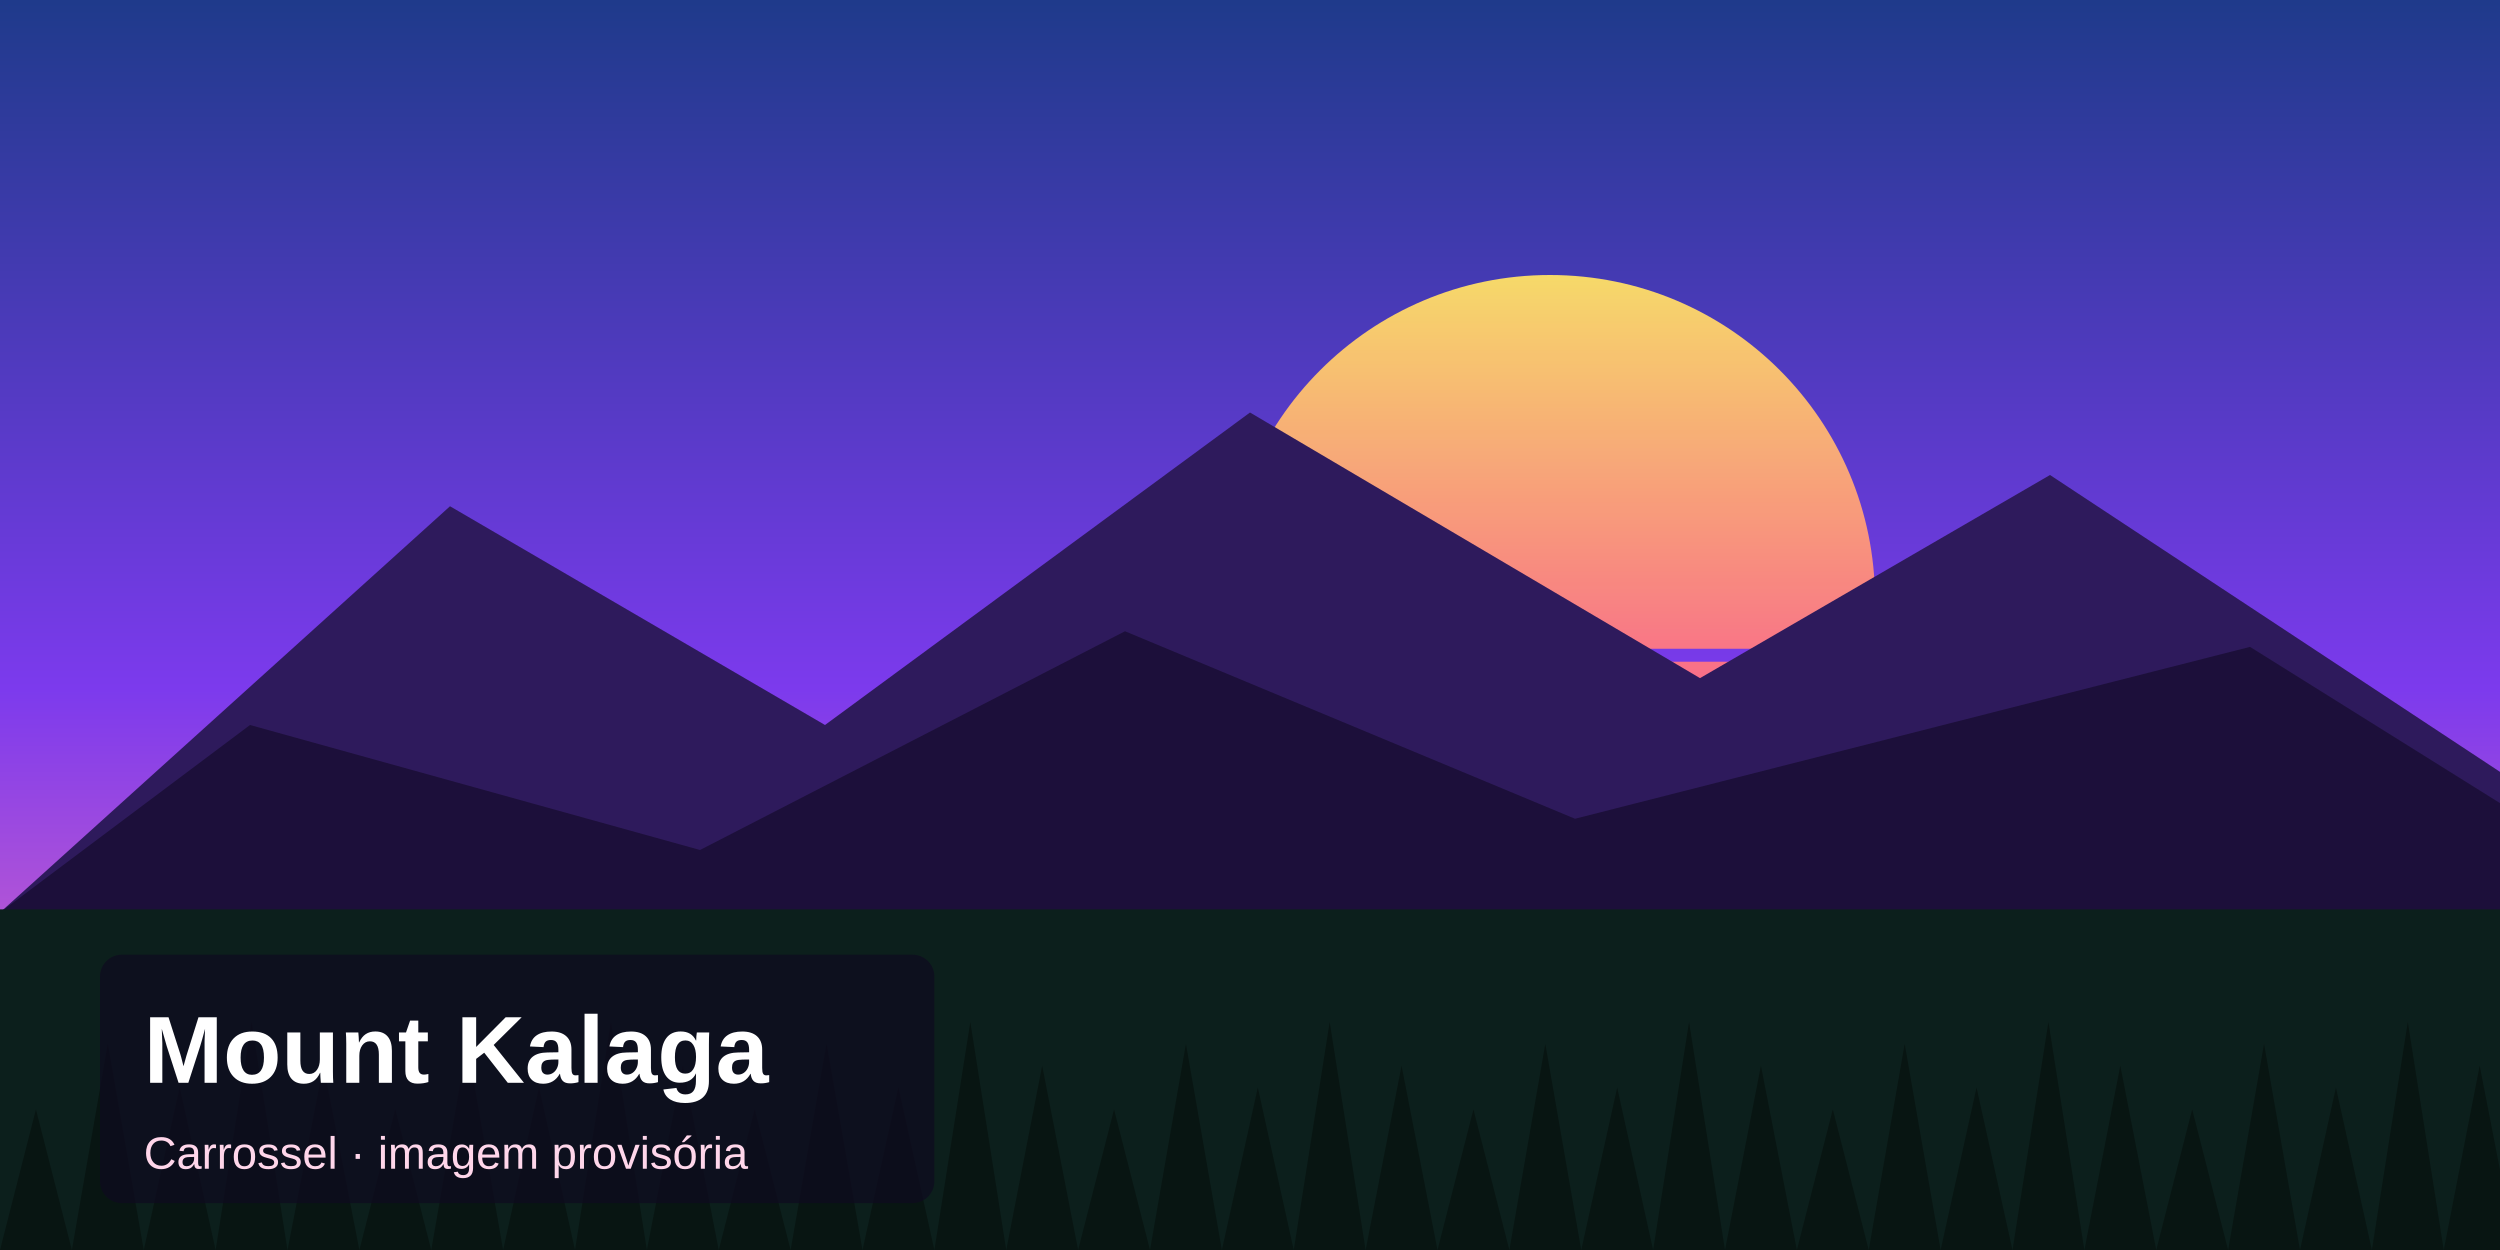
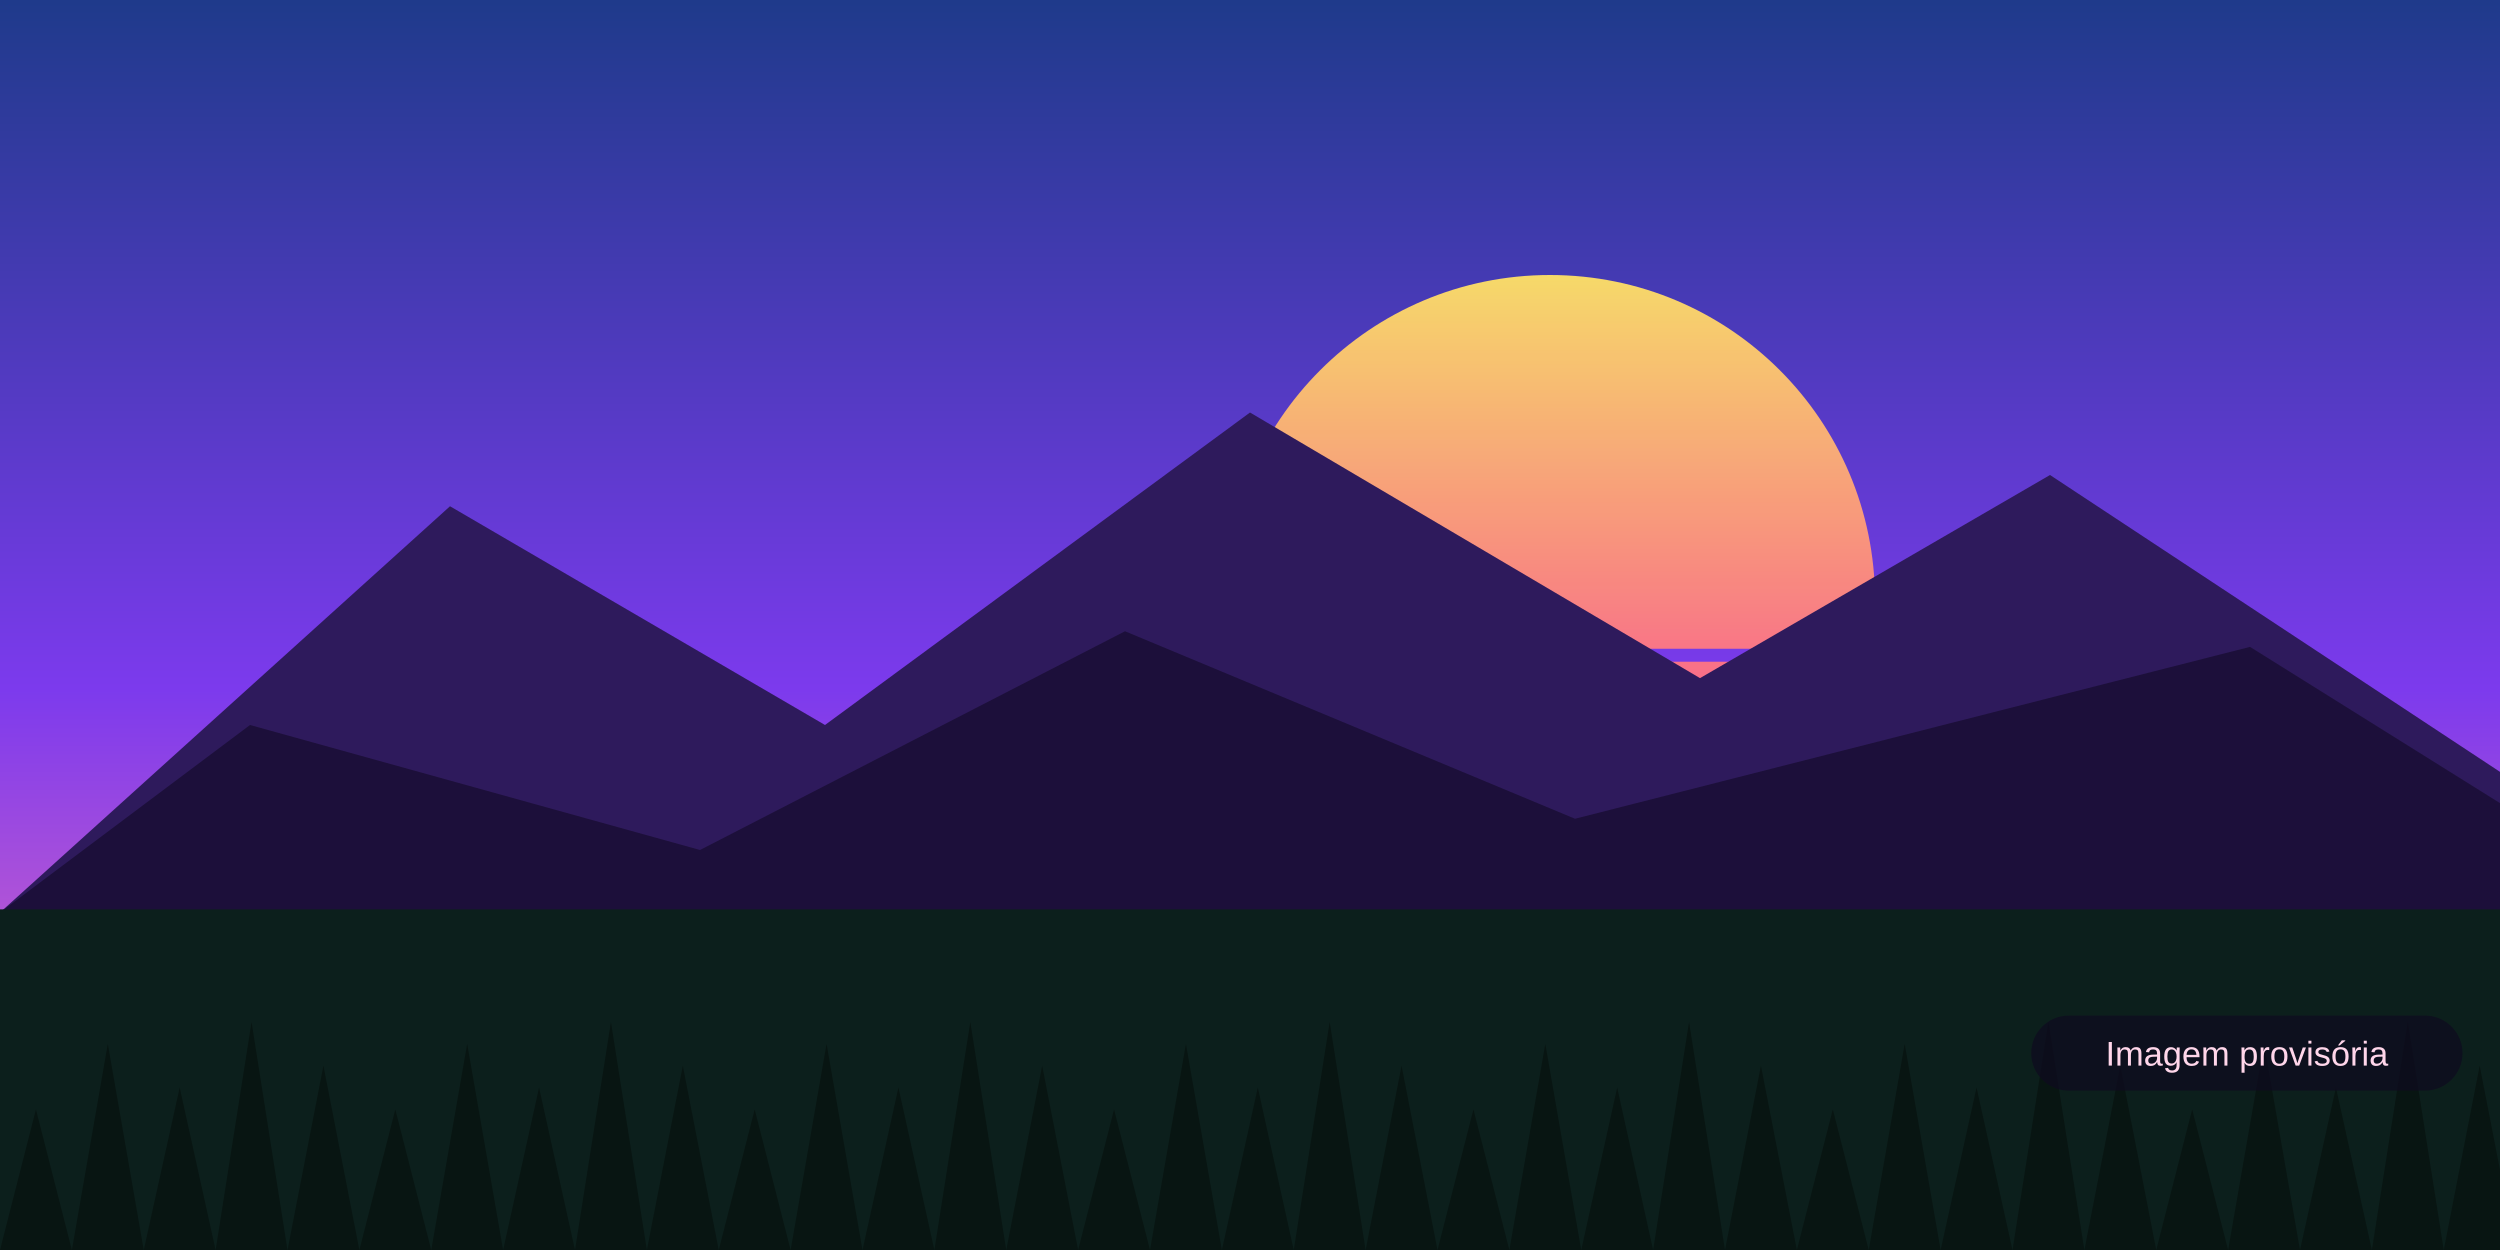
<svg xmlns="http://www.w3.org/2000/svg" viewBox="0 0 1600 800" width="1600" height="800" role="img" aria-label="Mount Kalaga (imagem provisória)">
  <defs>
    <linearGradient id="ceu-carrossel-05-mount-kalaga" x1="0" y1="0" x2="0" y2="1">
      <stop offset="0" stop-color="#1E3A8A" />
      <stop offset=".55" stop-color="#7C3AED" />
      <stop offset="1" stop-color="#FF7AB6" />
    </linearGradient>
    <linearGradient id="sol-carrossel-05-mount-kalaga" x1="0" y1="0" x2="0" y2="1">
      <stop offset="0" stop-color="#FFE066" />
      <stop offset="1" stop-color="#FF2D95" />
    </linearGradient>
    <linearGradient id="chao-carrossel-05-mount-kalaga" x1="0" y1="0" x2="0" y2="1">
      <stop offset="0" stop-color="#2A0F4C" />
      <stop offset="1" stop-color="#0E0A1F" />
    </linearGradient>
  </defs>
  <rect width="1600" height="800" fill="url(#ceu-carrossel-05-mount-kalaga)" />
  <mask id="mask-sol-carrossel-05-mount-kalaga">
    <rect x="784.0" y="176.0" width="416.0" height="416.0" fill="#fff" />
    <rect x="784.0" y="415.2" width="416.0" height="8.3" fill="#000" />
    <rect x="784.0" y="450.6" width="416.0" height="13.5" fill="#000" />
    <rect x="784.0" y="485.9" width="416.0" height="18.7" fill="#000" />
    <rect x="784.0" y="521.3" width="416.0" height="23.9" fill="#000" />
    <rect x="784.0" y="556.6" width="416.0" height="29.1" fill="#000" />
  </mask>
  <circle cx="992.0" cy="384.0" r="208.0" fill="url(#sol-carrossel-05-mount-kalaga)" mask="url(#mask-sol-carrossel-05-mount-kalaga)" opacity=".95" />
  <path d="M0,584 L288,324 L528,464 L800,264            L1088,434 L1312,304 L1600,494 L1600,584 Z" fill="#2E1A5C" />
  <path d="M0,584 L160,464 L448,544 L720,404            L1008,524 L1440,414 L1600,514 L1600,584 Z" fill="#1C0F3A" />
  <rect x="0" y="582" width="1600" height="256" fill="#0C1F1C" />
  <path d="M0,800 l23,-90 l23,90 Z" fill="#081512" />
  <path d="M46,800 l23,-132 l23,132 Z" fill="#081512" />
  <path d="M92,800 l23,-104 l23,104 Z" fill="#081512" />
  <path d="M138,800 l23,-146 l23,146 Z" fill="#081512" />
  <path d="M184,800 l23,-118 l23,118 Z" fill="#081512" />
  <path d="M230,800 l23,-90 l23,90 Z" fill="#081512" />
  <path d="M276,800 l23,-132 l23,132 Z" fill="#081512" />
  <path d="M322,800 l23,-104 l23,104 Z" fill="#081512" />
  <path d="M368,800 l23,-146 l23,146 Z" fill="#081512" />
  <path d="M414,800 l23,-118 l23,118 Z" fill="#081512" />
  <path d="M460,800 l23,-90 l23,90 Z" fill="#081512" />
  <path d="M506,800 l23,-132 l23,132 Z" fill="#081512" />
  <path d="M552,800 l23,-104 l23,104 Z" fill="#081512" />
  <path d="M598,800 l23,-146 l23,146 Z" fill="#081512" />
  <path d="M644,800 l23,-118 l23,118 Z" fill="#081512" />
  <path d="M690,800 l23,-90 l23,90 Z" fill="#081512" />
  <path d="M736,800 l23,-132 l23,132 Z" fill="#081512" />
  <path d="M782,800 l23,-104 l23,104 Z" fill="#081512" />
  <path d="M828,800 l23,-146 l23,146 Z" fill="#081512" />
  <path d="M874,800 l23,-118 l23,118 Z" fill="#081512" />
  <path d="M920,800 l23,-90 l23,90 Z" fill="#081512" />
  <path d="M966,800 l23,-132 l23,132 Z" fill="#081512" />
  <path d="M1012,800 l23,-104 l23,104 Z" fill="#081512" />
  <path d="M1058,800 l23,-146 l23,146 Z" fill="#081512" />
  <path d="M1104,800 l23,-118 l23,118 Z" fill="#081512" />
  <path d="M1150,800 l23,-90 l23,90 Z" fill="#081512" />
  <path d="M1196,800 l23,-132 l23,132 Z" fill="#081512" />
  <path d="M1242,800 l23,-104 l23,104 Z" fill="#081512" />
  <path d="M1288,800 l23,-146 l23,146 Z" fill="#081512" />
  <path d="M1334,800 l23,-118 l23,118 Z" fill="#081512" />
  <path d="M1380,800 l23,-90 l23,90 Z" fill="#081512" />
  <path d="M1426,800 l23,-132 l23,132 Z" fill="#081512" />
  <path d="M1472,800 l23,-104 l23,104 Z" fill="#081512" />
  <path d="M1518,800 l23,-146 l23,146 Z" fill="#081512" />
  <path d="M1564,800 l23,-118 l23,118 Z" fill="#081512" />
  <g font-family="'Segoe UI', Arial, sans-serif">
-     <rect x="64" y="611" width="534" height="159" rx="14" fill="#0E0A1F" fill-opacity=".72" />
-     <text x="92" y="693" font-size="61" font-weight="700" fill="#FFFFFF">Mount Kalaga</text>
-     <text x="92" y="748" font-size="29" fill="#FFD6EA">Carrossel · imagem provisória</text>
+     <rect x="1300" y="650" width="276" height="48" rx="24" fill="#0E0A1F" fill-opacity=".72" />
+     <text x="1438" y="682" font-size="22" fill="#FFD6EA" text-anchor="middle">Imagem provisória</text>
  </g>
</svg>
